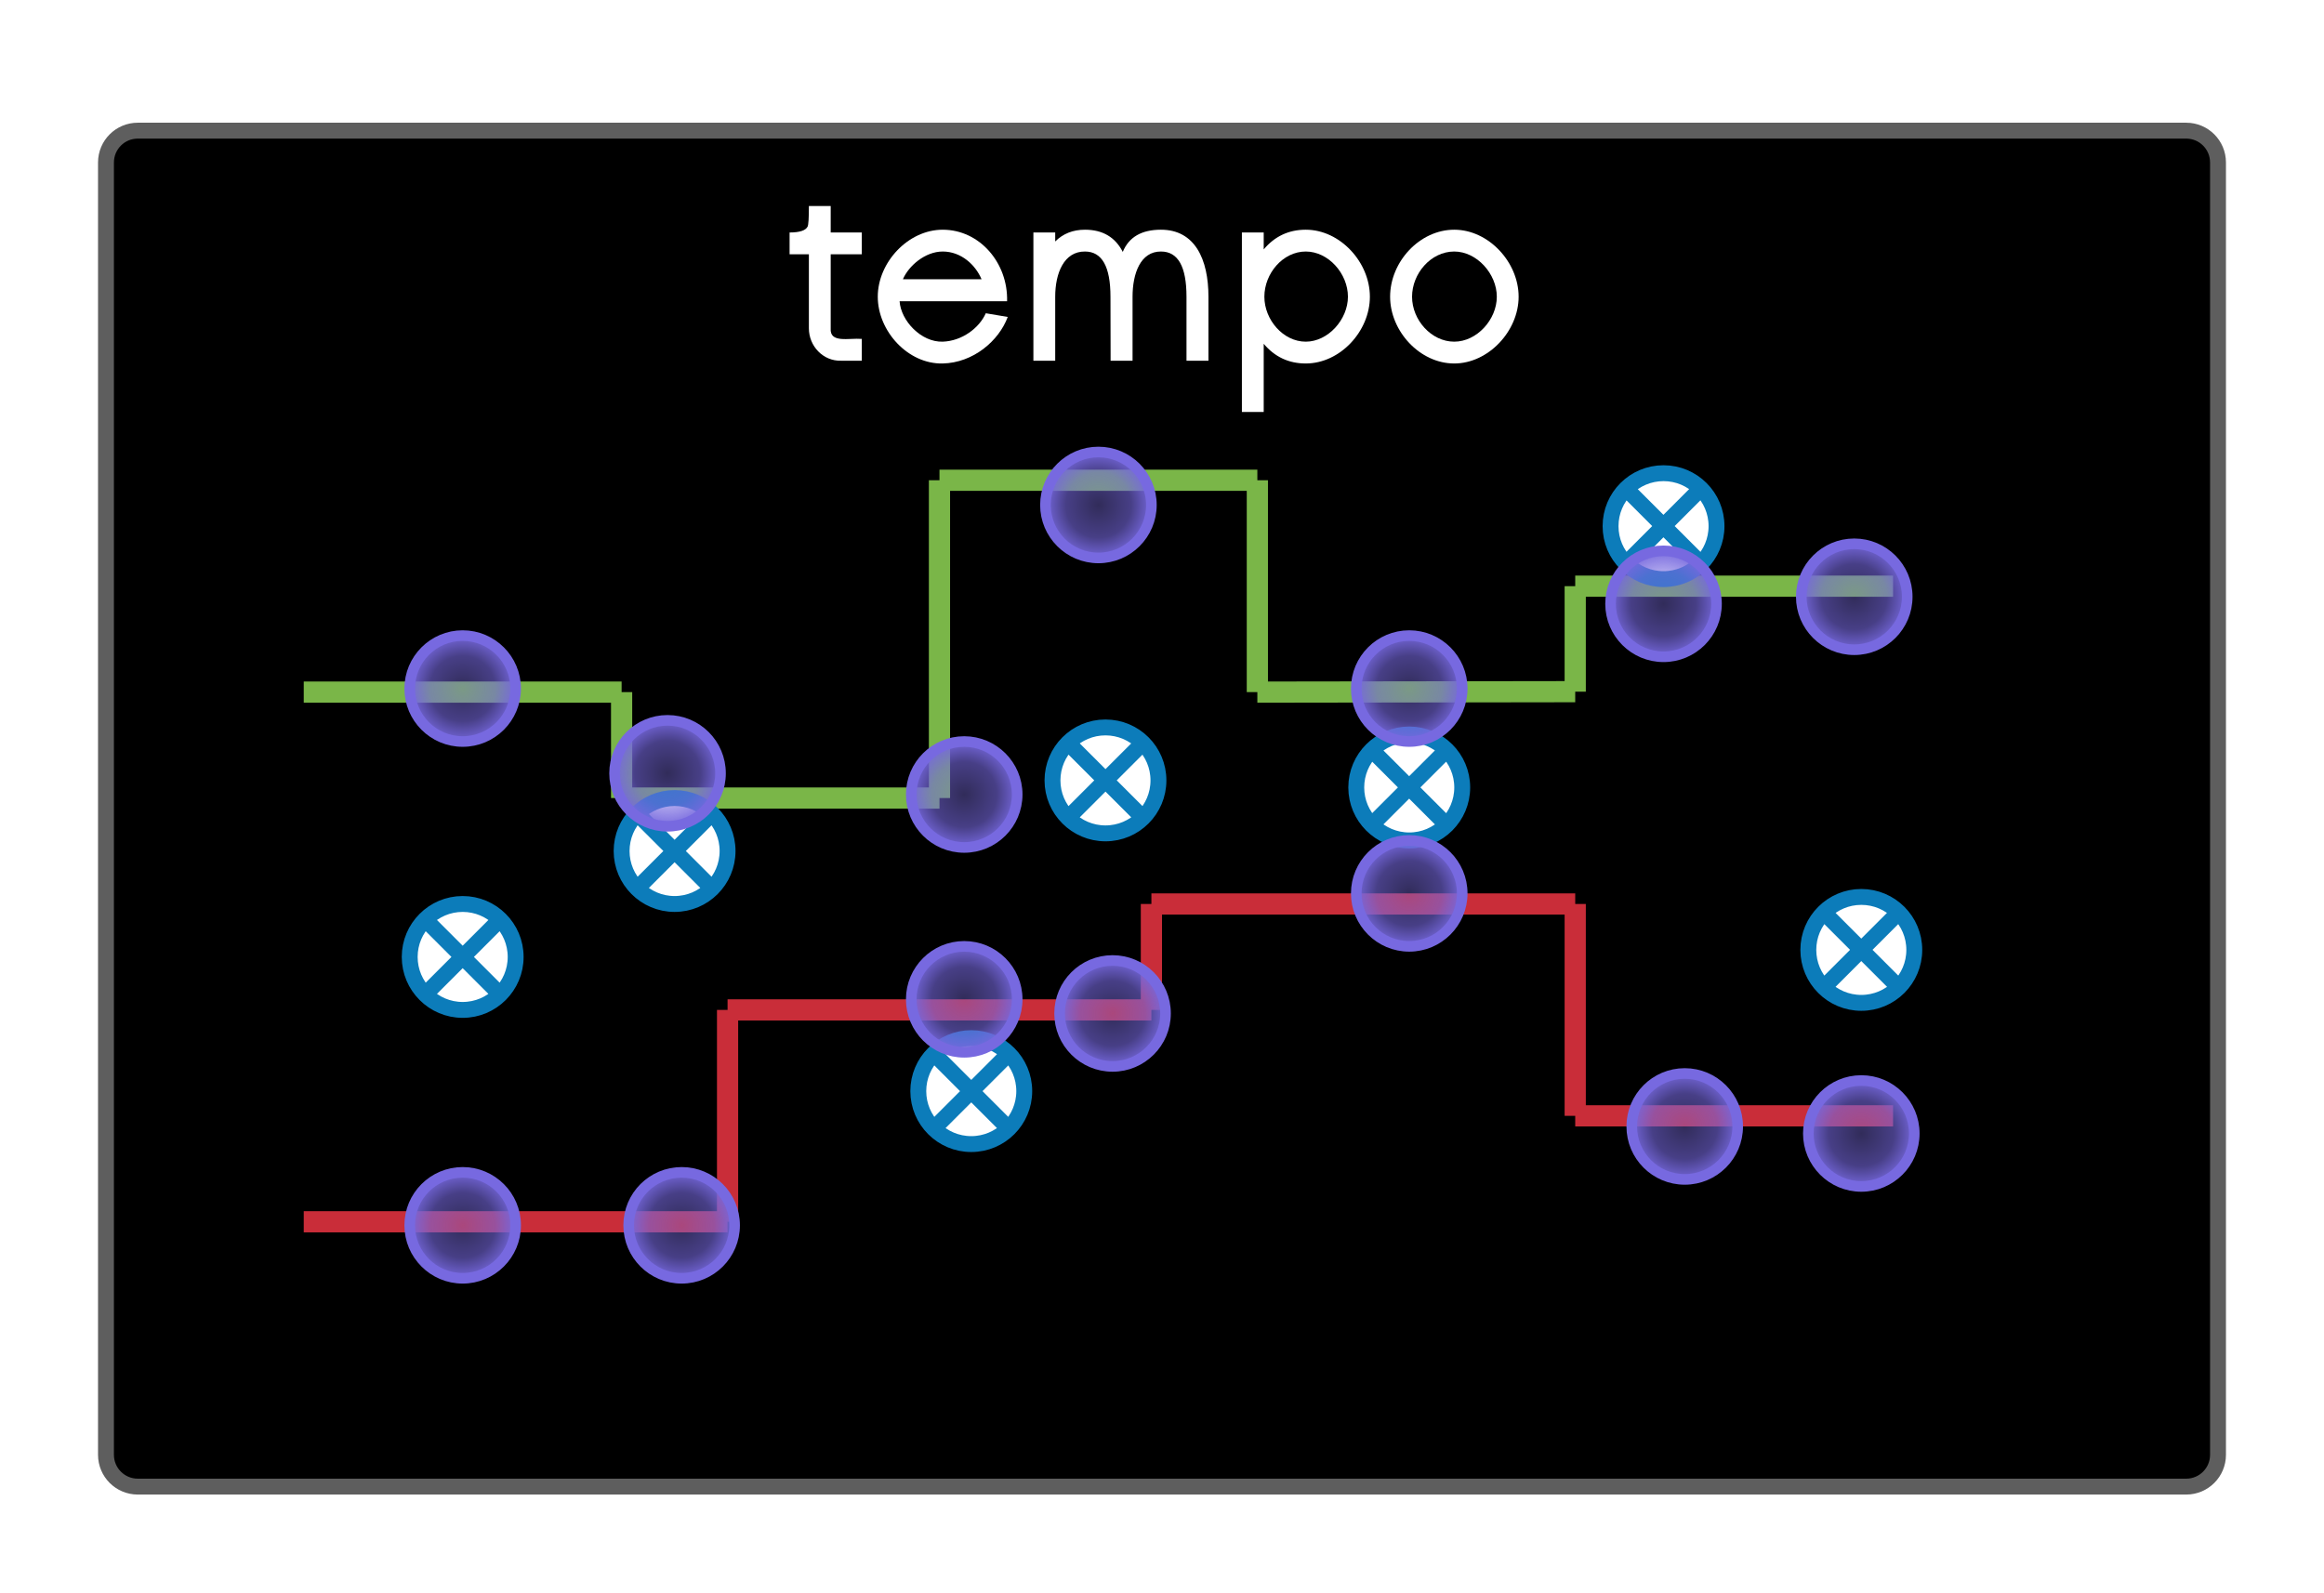
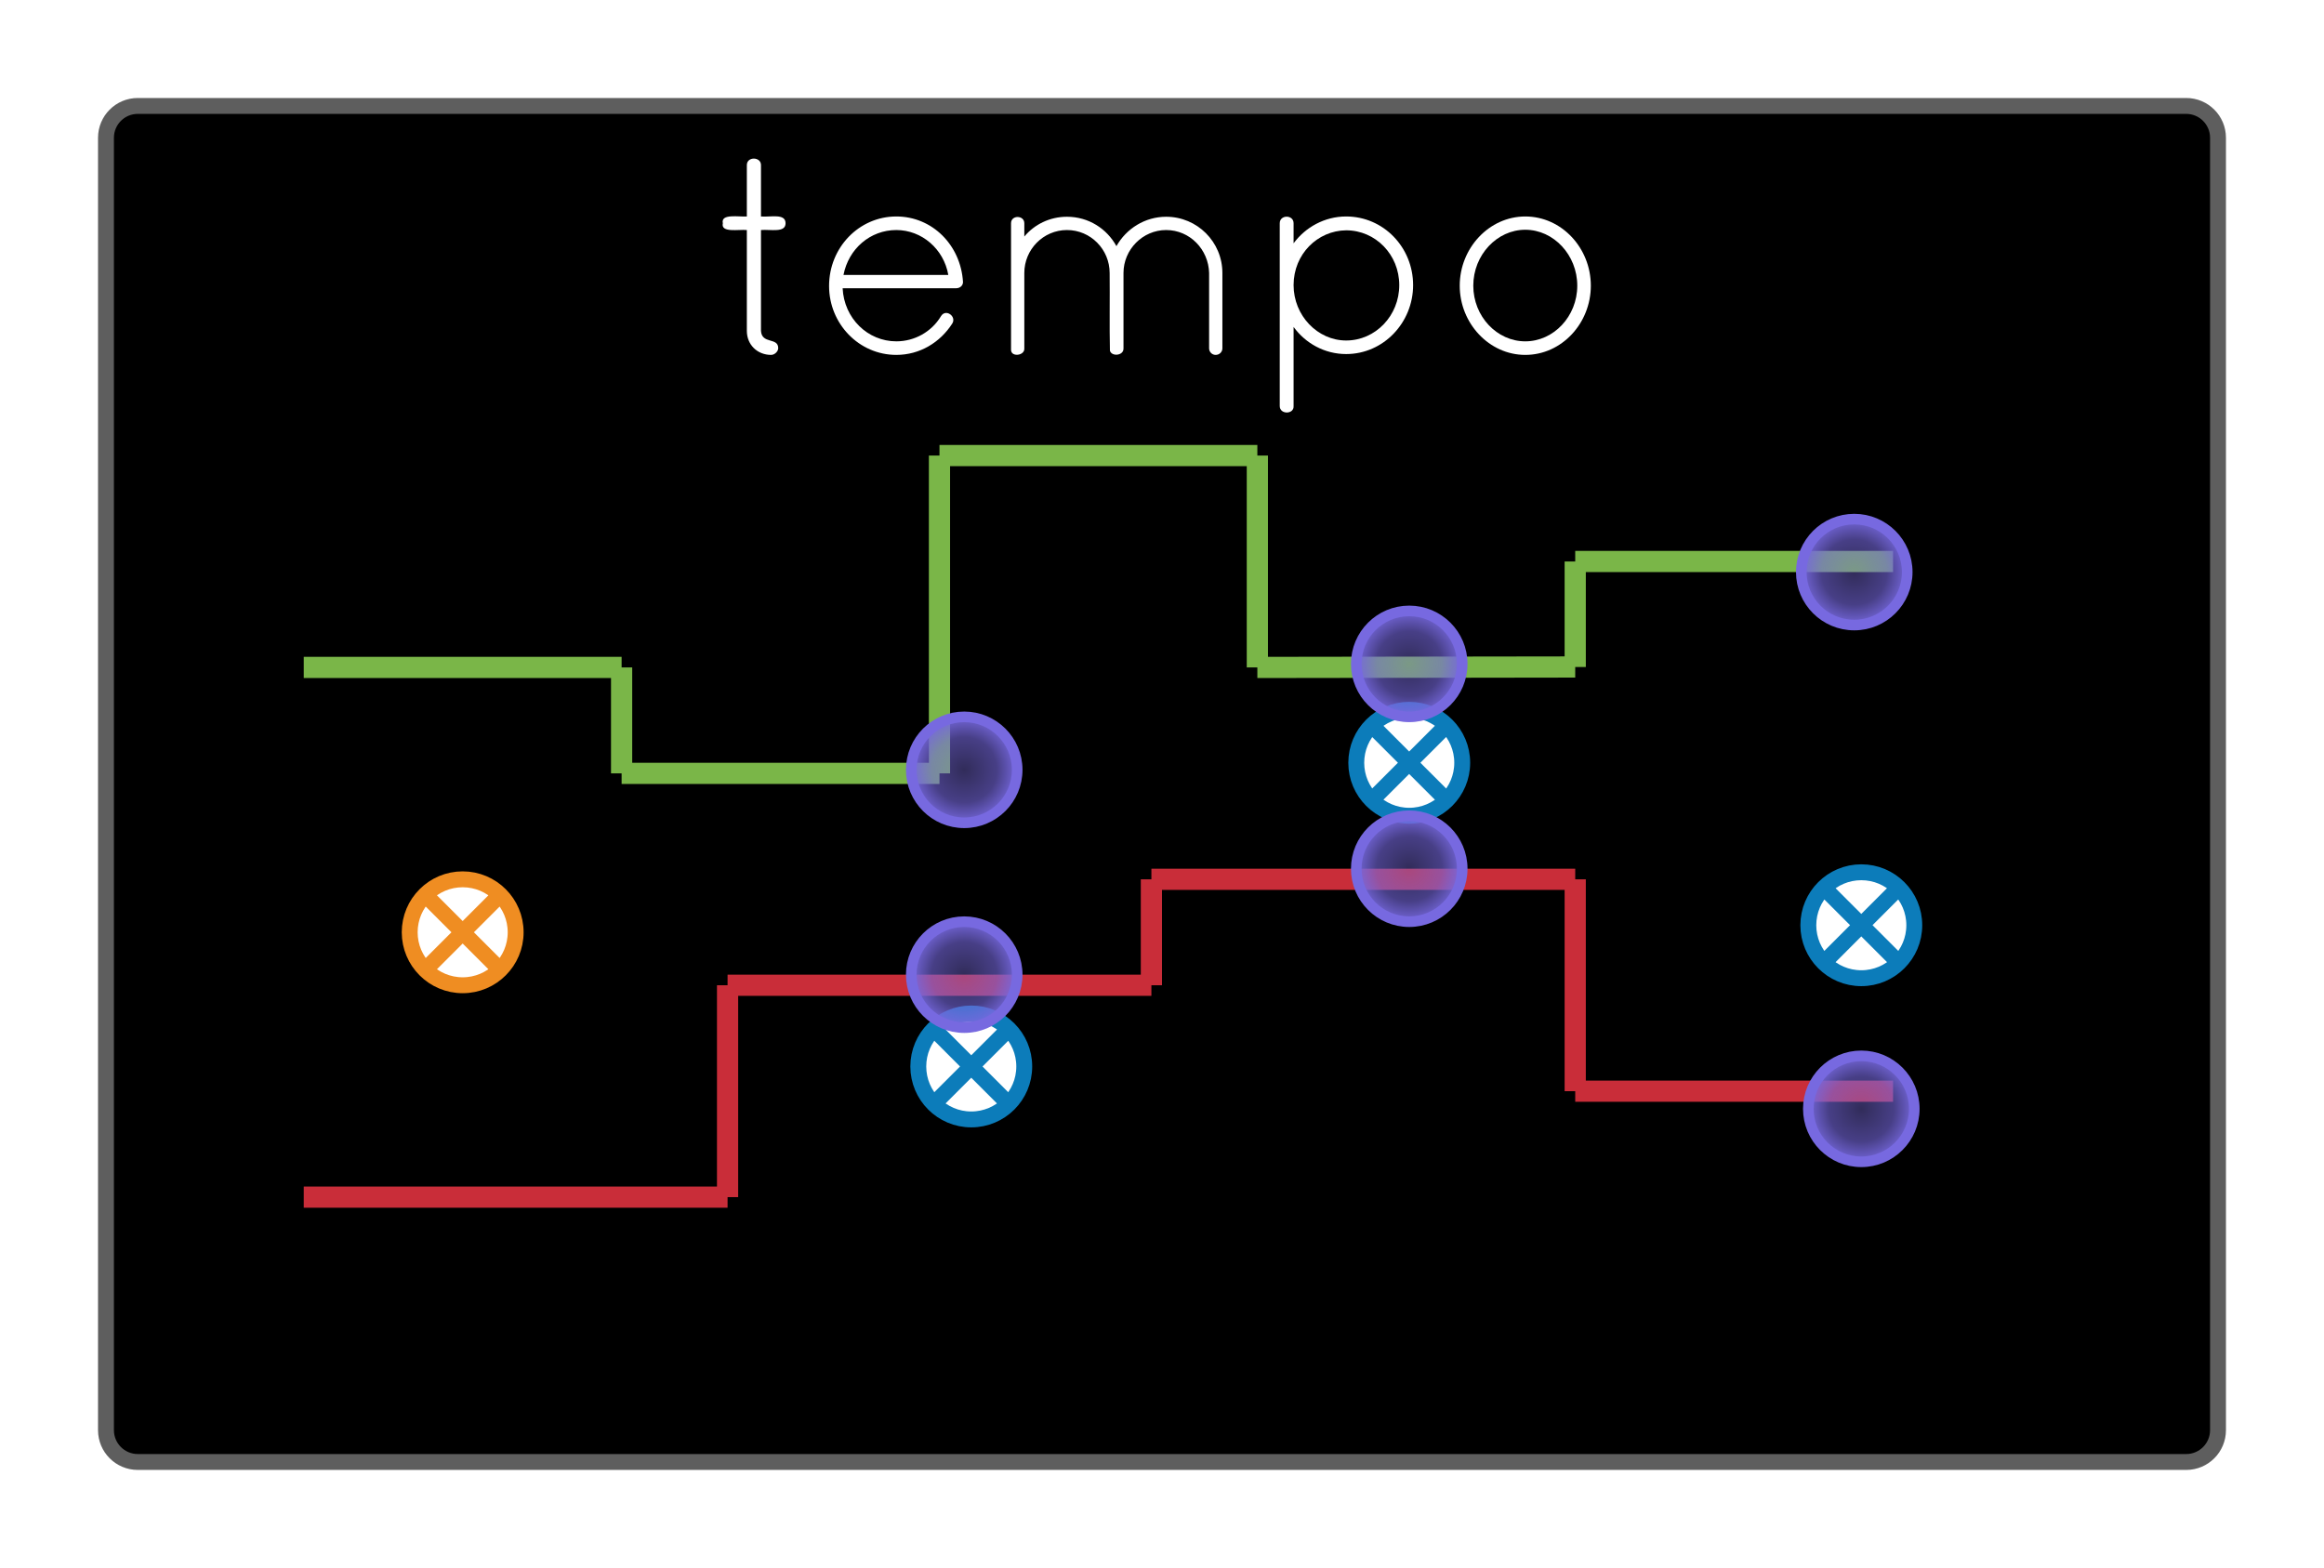
- <svg xmlns="http://www.w3.org/2000/svg" xmlns:ns1="lucid" xmlns:xlink="http://www.w3.org/1999/xlink" width="438.67" height="300.67">
-   <g transform="translate(-122.6667 -169.3333)" ns1:page-tab-id="0_0">
+ <svg xmlns="http://www.w3.org/2000/svg" xmlns:ns1="lucid" xmlns:xlink="http://www.w3.org/1999/xlink" width="438.67" height="296">
+   <g transform="translate(-122.6667 -174)" ns1:page-tab-id="0_0">
    <path d="M0 0h1760v1360H0z" fill="#fff" />
    <path d="M142.67 200c0-3.3 2.68-6 6-6h386.66c3.32 0 6 2.7 6 6v244c0 3.3-2.68 6-6 6H148.67c-3.32 0-6-2.7-6-6z" stroke="#5e5e5e" stroke-width="3" />
    <path d="M182 300h56M182.05 300H180M237.95 300H240" stroke="#7ab648" stroke-width="4" fill="none" />
    <path d="M182 400h76M182.05 400H180M257.95 400H260" stroke="#c92d39" stroke-width="4" fill="none" />
    <path d="M242 320h56M242.05 320H240M297.95 320H300M302 260h56M302.05 260H300M357.95 260H360M362 300l56-.08M362.05 300H360M417.95 299.92H420" stroke="#7ab648" stroke-width="4" fill="none" />
    <path d="M262 360h76M262.05 360H260M337.95 360H340M342 340h76M342.05 340H340M417.95 340H420M422 380h56M422.05 380H420M477.95 380H480" stroke="#c92d39" stroke-width="4" fill="none" />
    <path d="M240 302v16M240 302.05V300M240 317.95V320M300 318v-56M300 317.95V320M300 262.05V260M360 298v-36M360 297.95V300M360 262.05V260" stroke="#7ab648" stroke-width="4" fill="none" />
    <path d="M260 398v-36M260 397.95V400M260 362.05V360M340 342v16M340 342.05V340M340 357.95V360M420 342v36M420 342.05V340M420 377.95V380" stroke="#c92d39" stroke-width="4" fill="none" />
    <path d="M422 280h56M422.05 280H420M477.95 280H480M420 297.92V282M420 297.87v2.05M420 282.05V280" stroke="#7ab648" stroke-width="4" fill="none" />
    <path d="M484 383.33c0 5.53-4.48 10-10 10s-10-4.47-10-10c0-5.52 4.48-10 10-10s10 4.48 10 10z" stroke="#7769e0" stroke-width="2" fill="url(#a)" />
    <path d="M482.67 282c0 5.52-4.48 10-10 10-5.53 0-10-4.48-10-10s4.47-10 10-10c5.52 0 10 4.48 10 10z" stroke="#7769e0" stroke-width="2" fill="url(#b)" />
-     <path d="M220 350c0 5.52-4.48 10-10 10s-10-4.48-10-10 4.48-10 10-10 10 4.48 10 10zm-17.07-7.07l14.14 14.14m-14.14 0l14.14-14.14M260 330c0 5.52-4.48 10-10 10s-10-4.48-10-10 4.48-10 10-10 10 4.48 10 10zm-17.07-7.07l14.14 14.14m-14.14 0l14.14-14.14M316 375.33c0 5.53-4.48 10-10 10s-10-4.47-10-10c0-5.52 4.48-10 10-10s10 4.48 10 10zm-17.07-7.07l14.14 14.15m-14.14 0l14.14-14.14M341.33 316.67c0 5.52-4.47 10-10 10-5.52 0-10-4.48-10-10 0-5.53 4.48-10 10-10 5.53 0 10 4.47 10 10zm-17.07-7.08l14.15 14.14m-14.14 0l14.15-14.15M398.67 318c0 5.52-4.48 10-10 10-5.53 0-10-4.48-10-10s4.47-10 10-10c5.52 0 10 4.48 10 10zm-17.08-7.07l14.14 14.14m-14.15 0l14.14-14.14M446.67 268.67c0 5.52-4.48 10-10 10-5.53 0-10-4.48-10-10 0-5.53 4.47-10 10-10 5.52 0 10 4.47 10 10zm-17.08-7.08l14.14 14.14m-14.15 0l14.14-14.15M484 348.67c0 5.52-4.48 10-10 10s-10-4.48-10-10c0-5.53 4.48-10 10-10s10 4.47 10 10zm-17.07-7.08l14.14 14.14m-14.14 0l14.14-14.15" stroke="#0c7cba" stroke-width="3" fill="#fff" />
+     <path d="M220 350c0 5.52-4.48 10-10 10s-10-4.48-10-10 4.48-10 10-10 10 4.48 10 10zm-17.07-7.07l14.14 14.14m-14.14 0l14.14-14.14" stroke="#ef8d22" stroke-width="3" fill="#fff" />
+     <path d="M316 375.33c0 5.53-4.48 10-10 10s-10-4.47-10-10c0-5.52 4.48-10 10-10s10 4.48 10 10zm-17.07-7.07l14.14 14.15m-14.14 0l14.14-14.14M398.67 318c0 5.52-4.48 10-10 10-5.53 0-10-4.48-10-10s4.47-10 10-10c5.52 0 10 4.48 10 10zm-17.08-7.07l14.14 14.14m-14.15 0l14.14-14.14M484 348.67c0 5.52-4.48 10-10 10s-10-4.48-10-10c0-5.53 4.48-10 10-10s10 4.47 10 10zm-17.07-7.08l14.14 14.14m-14.14 0l14.14-14.15" stroke="#0c7cba" stroke-width="3" fill="#fff" />
    <path d="M314.67 358c0 5.52-4.48 10-10 10-5.53 0-10-4.48-10-10s4.47-10 10-10c5.52 0 10 4.48 10 10z" stroke="#7769e0" stroke-width="2" fill="url(#c)" />
-     <path d="M340 264.67c0 5.52-4.48 10-10 10s-10-4.48-10-10c0-5.53 4.48-10 10-10s10 4.47 10 10z" stroke="#7769e0" stroke-width="2" fill="url(#d)" />
-     <path d="M342.67 360.67c0 5.52-4.48 10-10 10-5.53 0-10-4.48-10-10 0-5.53 4.47-10 10-10 5.52 0 10 4.47 10 10z" stroke="#7769e0" stroke-width="2" fill="url(#e)" />
-     <path d="M398.67 299.33c0 5.53-4.48 10-10 10-5.53 0-10-4.47-10-10 0-5.52 4.47-10 10-10 5.52 0 10 4.48 10 10z" stroke="#7769e0" stroke-width="2" fill="url(#f)" />
-     <path d="M398.67 338c0 5.52-4.48 10-10 10-5.53 0-10-4.48-10-10s4.47-10 10-10c5.52 0 10 4.48 10 10z" stroke="#7769e0" stroke-width="2" fill="url(#g)" />
-     <path d="M450.67 382c0 5.52-4.48 10-10 10-5.53 0-10-4.48-10-10s4.47-10 10-10c5.52 0 10 4.48 10 10z" stroke="#7769e0" stroke-width="2" fill="url(#h)" />
-     <path d="M446.67 283.33c0 5.53-4.48 10-10 10-5.53 0-10-4.47-10-10 0-5.52 4.47-10 10-10 5.52 0 10 4.48 10 10z" stroke="#7769e0" stroke-width="2" fill="url(#i)" />
-     <path d="M220 299.33c0 5.53-4.48 10-10 10s-10-4.47-10-10c0-5.52 4.48-10 10-10s10 4.48 10 10z" stroke="#7769e0" stroke-width="2" fill="url(#j)" />
-     <path d="M220 400.67c0 5.52-4.48 10-10 10s-10-4.48-10-10c0-5.53 4.48-10 10-10s10 4.47 10 10z" stroke="#7769e0" stroke-width="2" fill="url(#k)" />
-     <path d="M258.67 315.33c0 5.53-4.48 10-10 10-5.53 0-10-4.47-10-10 0-5.52 4.47-10 10-10 5.52 0 10 4.48 10 10z" stroke="#7769e0" stroke-width="2" fill="url(#l)" />
-     <path d="M261.33 400.67c0 5.52-4.47 10-10 10-5.52 0-10-4.48-10-10 0-5.53 4.48-10 10-10 5.53 0 10 4.47 10 10z" stroke="#7769e0" stroke-width="2" fill="url(#m)" />
-     <path d="M314.67 319.33c0 5.53-4.48 10-10 10-5.53 0-10-4.47-10-10 0-5.52 4.47-10 10-10 5.52 0 10 4.48 10 10z" stroke="#7769e0" stroke-width="2" fill="url(#n)" />
-     <path d="M273.33 195.33c0-3.3 2.7-6 6-6h125.34c3.3 0 6 2.7 6 6v16c0 3.32-2.7 6-6 6H279.33c-3.3 0-6-2.68-6-6z" stroke="#000" stroke-opacity="0" stroke-width="3" fill="#fff" fill-opacity="0" />
-     <use xlink:href="#o" transform="matrix(1,0,0,1,278.3333,194.3333) translate(-6.77691 43.10004)" />
+     <path d="M398.67 299.33c0 5.53-4.48 10-10 10-5.53 0-10-4.47-10-10 0-5.52 4.47-10 10-10 5.52 0 10 4.48 10 10z" stroke="#7769e0" stroke-width="2" fill="url(#d)" />
+     <path d="M398.67 338c0 5.52-4.48 10-10 10-5.53 0-10-4.48-10-10s4.47-10 10-10c5.52 0 10 4.48 10 10z" stroke="#7769e0" stroke-width="2" fill="url(#e)" />
+     <path d="M314.67 319.33c0 5.53-4.48 10-10 10-5.53 0-10-4.47-10-10 0-5.52 4.47-10 10-10 5.52 0 10 4.48 10 10z" stroke="#7769e0" stroke-width="2" fill="url(#f)" />
+     <path d="M273.33 204.67c0-3.32 2.7-6 6-6h125.34c3.3 0 6 2.68 6 6v16c0 3.3-2.7 6-6 6H279.33c-3.3 0-6-2.7-6-6z" stroke="#000" stroke-opacity="0" stroke-width="3" fill="#fff" fill-opacity="0" />
+     <use xlink:href="#g" transform="matrix(1,0,0,1,278.3333,203.6667) translate(-21.46667 37.33333)" />
    <defs>
      <radialGradient gradientUnits="userSpaceOnUse" id="a" fx="474" fy="383.33" cx="474" cy="383.33" r="10.27">
        <stop offset="0%" stop-color="#7b6ee1" stop-opacity=".4" />
        <stop offset="60%" stop-color="#7769e0" stop-opacity=".6" />
        <stop offset="100%" stop-color="#7668dd" />
      </radialGradient>
      <radialGradient gradientUnits="userSpaceOnUse" id="b" fx="472.67" fy="282" cx="472.67" cy="282" r="10.27">
        <stop offset="0%" stop-color="#7b6ee1" stop-opacity=".4" />
        <stop offset="60%" stop-color="#7769e0" stop-opacity=".6" />
        <stop offset="100%" stop-color="#7668dd" />
      </radialGradient>
      <radialGradient gradientUnits="userSpaceOnUse" id="c" fx="304.67" fy="358" cx="304.67" cy="358" r="10.27">
        <stop offset="0%" stop-color="#7b6ee1" stop-opacity=".4" />
        <stop offset="60%" stop-color="#7769e0" stop-opacity=".6" />
        <stop offset="100%" stop-color="#7668dd" />
      </radialGradient>
-       <radialGradient gradientUnits="userSpaceOnUse" id="d" fx="330" fy="264.67" cx="330" cy="264.67" r="10.27">
+       <radialGradient gradientUnits="userSpaceOnUse" id="d" fx="388.67" fy="299.33" cx="388.67" cy="299.33" r="10.27">
        <stop offset="0%" stop-color="#7b6ee1" stop-opacity=".4" />
        <stop offset="60%" stop-color="#7769e0" stop-opacity=".6" />
        <stop offset="100%" stop-color="#7668dd" />
      </radialGradient>
-       <radialGradient gradientUnits="userSpaceOnUse" id="e" fx="332.67" fy="360.67" cx="332.67" cy="360.67" r="10.27">
+       <radialGradient gradientUnits="userSpaceOnUse" id="e" fx="388.67" fy="338" cx="388.67" cy="338" r="10.27">
        <stop offset="0%" stop-color="#7b6ee1" stop-opacity=".4" />
        <stop offset="60%" stop-color="#7769e0" stop-opacity=".6" />
        <stop offset="100%" stop-color="#7668dd" />
      </radialGradient>
-       <radialGradient gradientUnits="userSpaceOnUse" id="f" fx="388.67" fy="299.33" cx="388.67" cy="299.33" r="10.27">
+       <radialGradient gradientUnits="userSpaceOnUse" id="f" fx="304.67" fy="319.33" cx="304.67" cy="319.33" r="10.27">
        <stop offset="0%" stop-color="#7b6ee1" stop-opacity=".4" />
        <stop offset="60%" stop-color="#7769e0" stop-opacity=".6" />
        <stop offset="100%" stop-color="#7668dd" />
      </radialGradient>
-       <radialGradient gradientUnits="userSpaceOnUse" id="g" fx="388.67" fy="338" cx="388.67" cy="338" r="10.27">
-         <stop offset="0%" stop-color="#7b6ee1" stop-opacity=".4" />
-         <stop offset="60%" stop-color="#7769e0" stop-opacity=".6" />
-         <stop offset="100%" stop-color="#7668dd" />
-       </radialGradient>
-       <radialGradient gradientUnits="userSpaceOnUse" id="h" fx="440.67" fy="382" cx="440.67" cy="382" r="10.27">
-         <stop offset="0%" stop-color="#7b6ee1" stop-opacity=".4" />
-         <stop offset="60%" stop-color="#7769e0" stop-opacity=".6" />
-         <stop offset="100%" stop-color="#7668dd" />
-       </radialGradient>
-       <radialGradient gradientUnits="userSpaceOnUse" id="i" fx="436.67" fy="283.33" cx="436.67" cy="283.33" r="10.27">
-         <stop offset="0%" stop-color="#7b6ee1" stop-opacity=".4" />
-         <stop offset="60%" stop-color="#7769e0" stop-opacity=".6" />
-         <stop offset="100%" stop-color="#7668dd" />
-       </radialGradient>
-       <radialGradient gradientUnits="userSpaceOnUse" id="j" fx="210" fy="299.33" cx="210" cy="299.33" r="10.27">
-         <stop offset="0%" stop-color="#7b6ee1" stop-opacity=".4" />
-         <stop offset="60%" stop-color="#7769e0" stop-opacity=".6" />
-         <stop offset="100%" stop-color="#7668dd" />
-       </radialGradient>
-       <radialGradient gradientUnits="userSpaceOnUse" id="k" fx="210" fy="400.67" cx="210" cy="400.67" r="10.27">
-         <stop offset="0%" stop-color="#7b6ee1" stop-opacity=".4" />
-         <stop offset="60%" stop-color="#7769e0" stop-opacity=".6" />
-         <stop offset="100%" stop-color="#7668dd" />
-       </radialGradient>
-       <radialGradient gradientUnits="userSpaceOnUse" id="l" fx="248.67" fy="315.33" cx="248.67" cy="315.33" r="10.27">
-         <stop offset="0%" stop-color="#7b6ee1" stop-opacity=".4" />
-         <stop offset="60%" stop-color="#7769e0" stop-opacity=".6" />
-         <stop offset="100%" stop-color="#7668dd" />
-       </radialGradient>
-       <radialGradient gradientUnits="userSpaceOnUse" id="m" fx="251.33" fy="400.67" cx="251.33" cy="400.67" r="10.27">
-         <stop offset="0%" stop-color="#7b6ee1" stop-opacity=".4" />
-         <stop offset="60%" stop-color="#7769e0" stop-opacity=".6" />
-         <stop offset="100%" stop-color="#7668dd" />
-       </radialGradient>
-       <radialGradient gradientUnits="userSpaceOnUse" id="n" fx="304.67" fy="319.33" cx="304.67" cy="319.33" r="10.27">
-         <stop offset="0%" stop-color="#7b6ee1" stop-opacity=".4" />
-         <stop offset="60%" stop-color="#7769e0" stop-opacity=".6" />
-         <stop offset="100%" stop-color="#7668dd" />
-       </radialGradient>
-       <path fill="#fff" d="M395 0C260 4 152-110 152-245v-560H6v-165c76 0 121-15 136-44 7-13 10-65 10-156h165v200h235v165H317v560c-9 115 138 72 235 80V0H395" id="p" />
-       <path fill="#fff" d="M816-616c-46-109-154-210-294-210-133 0-258 109-301 210h595zM31-484c0-260 230-507 491-507 282 0 495 254 487 541H196c10 148 163 311 326 306 147-5 277-104 326-215l166 28C947-150 753 16 522 21 260 27 31-223 31-484" id="q" />
-       <path fill="#fff" d="M1018-991c257 0 359 224 359 507V0h-166v-484c0-228-64-342-193-342-155-1-215 166-215 342V0H637l-1-484c0-228-64-342-193-342-159-1-225 164-225 342V0H53v-970h165v68c59-59 134-89 225-89 133 0 229 56 286 168 46-112 142-168 289-168" id="r" />
-       <path fill="#fff" d="M223-484c0 174 142 340 313 340 169 0 319-168 319-340 0-174-147-342-319-342-173 0-313 166-313 342zm798 0c0 261-225 505-485 505-129 0-235-50-318-149v516H53V-970h165v128c83-99 189-149 318-149 260 0 485 246 485 507" id="s" />
-       <path fill="#fff" d="M838-484c0-173-151-342-322-342-177 0-319 167-319 342 0 176 146 340 319 340 171 0 322-167 322-340zm-807 0c0-265 224-507 485-507 260 0 487 246 487 507 0 260-229 505-487 505C255 21 31-224 31-484" id="t" />
-       <g id="o">
-         <use transform="matrix(0.0249566,0,0,0.0249566,0,0)" xlink:href="#p" />
-         <use transform="matrix(0.0249566,0,0,0.0249566,16.02214,0)" xlink:href="#q" />
-         <use transform="matrix(0.0249566,0,0,0.0249566,44.84701,0)" xlink:href="#r" />
-         <use transform="matrix(0.0249566,0,0,0.0249566,84.20356,0)" xlink:href="#s" />
-         <use transform="matrix(0.0249566,0,0,0.0249566,112.7289,0)" xlink:href="#t" />
+       <path fill="#fff" d="M177-490c34 3 87-12 87 24 0 35-53 21-87 24v357c3 48 61 22 61 61 0 12-13 24-25 24-49 0-86-36-86-85v-357c-29-3-93 11-85-24-8-35 56-22 85-24v-182c0-31 50-30 50 0v182" id="h" />
+       <path fill="#fff" d="M296-490c127 0 228 101 236 232 0 13-11 22-24 22H106c5 107 89 188 190 188 65 0 125-34 158-89 17-28 56 1 40 26C451-44 379 0 296 0 164 0 58-110 58-244c0-136 106-246 238-246zm0 48c-92 0-169 66-187 159h371c-16-92-94-159-184-159" id="i" />
+       <path fill="#fff" d="M491-23c1 26-42 30-48 8-2-88 0-184-1-275 0-83-67-152-151-152s-151 69-151 152v267c2 26-47 32-47 5v-448c0-30 47-29 47 0v47c36-43 90-70 151-70 76 0 141 42 175 104 35-62 101-104 176-104 110 0 199 89 199 199v267c0 12-10 23-24 23-13 0-23-11-23-23v-267c-2-83-68-152-152-152-83 0-151 69-151 152v267" id="j" />
+       <path fill="#fff" d="M93 181v-647c0-31 49-31 49 0v71c42-57 110-95 186-95 132 0 237 109 237 243C565-114 460-3 328-3c-76 0-144-38-186-96v280c2 30-49 31-49 0zm235-622c-101 1-186 84-186 194 0 108 85 196 186 196 104 0 188-88 188-196s-84-194-188-194" id="k" />
+       <path fill="#fff" d="M70-245c0-133 104-245 232-245 129 0 232 112 232 245S431 0 302 0C174 0 70-112 70-245zm48 0c0 109 84 197 184 197s184-88 184-197-84-198-184-198-184 89-184 198" id="l" />
+       <g id="g">
+         <use transform="matrix(0.05333333,0,0,0.05333333,0,0)" xlink:href="#h" />
+         <use transform="matrix(0.05333333,0,0,0.05333333,19.2,0)" xlink:href="#i" />
+         <use transform="matrix(0.05333333,0,0,0.05333333,51.68,0)" xlink:href="#j" />
+         <use transform="matrix(0.05333333,0,0,0.05333333,102.4,0)" xlink:href="#k" />
+         <use transform="matrix(0.05333333,0,0,0.05333333,137.6,0)" xlink:href="#l" />
      </g>
    </defs>
  </g>
</svg>
